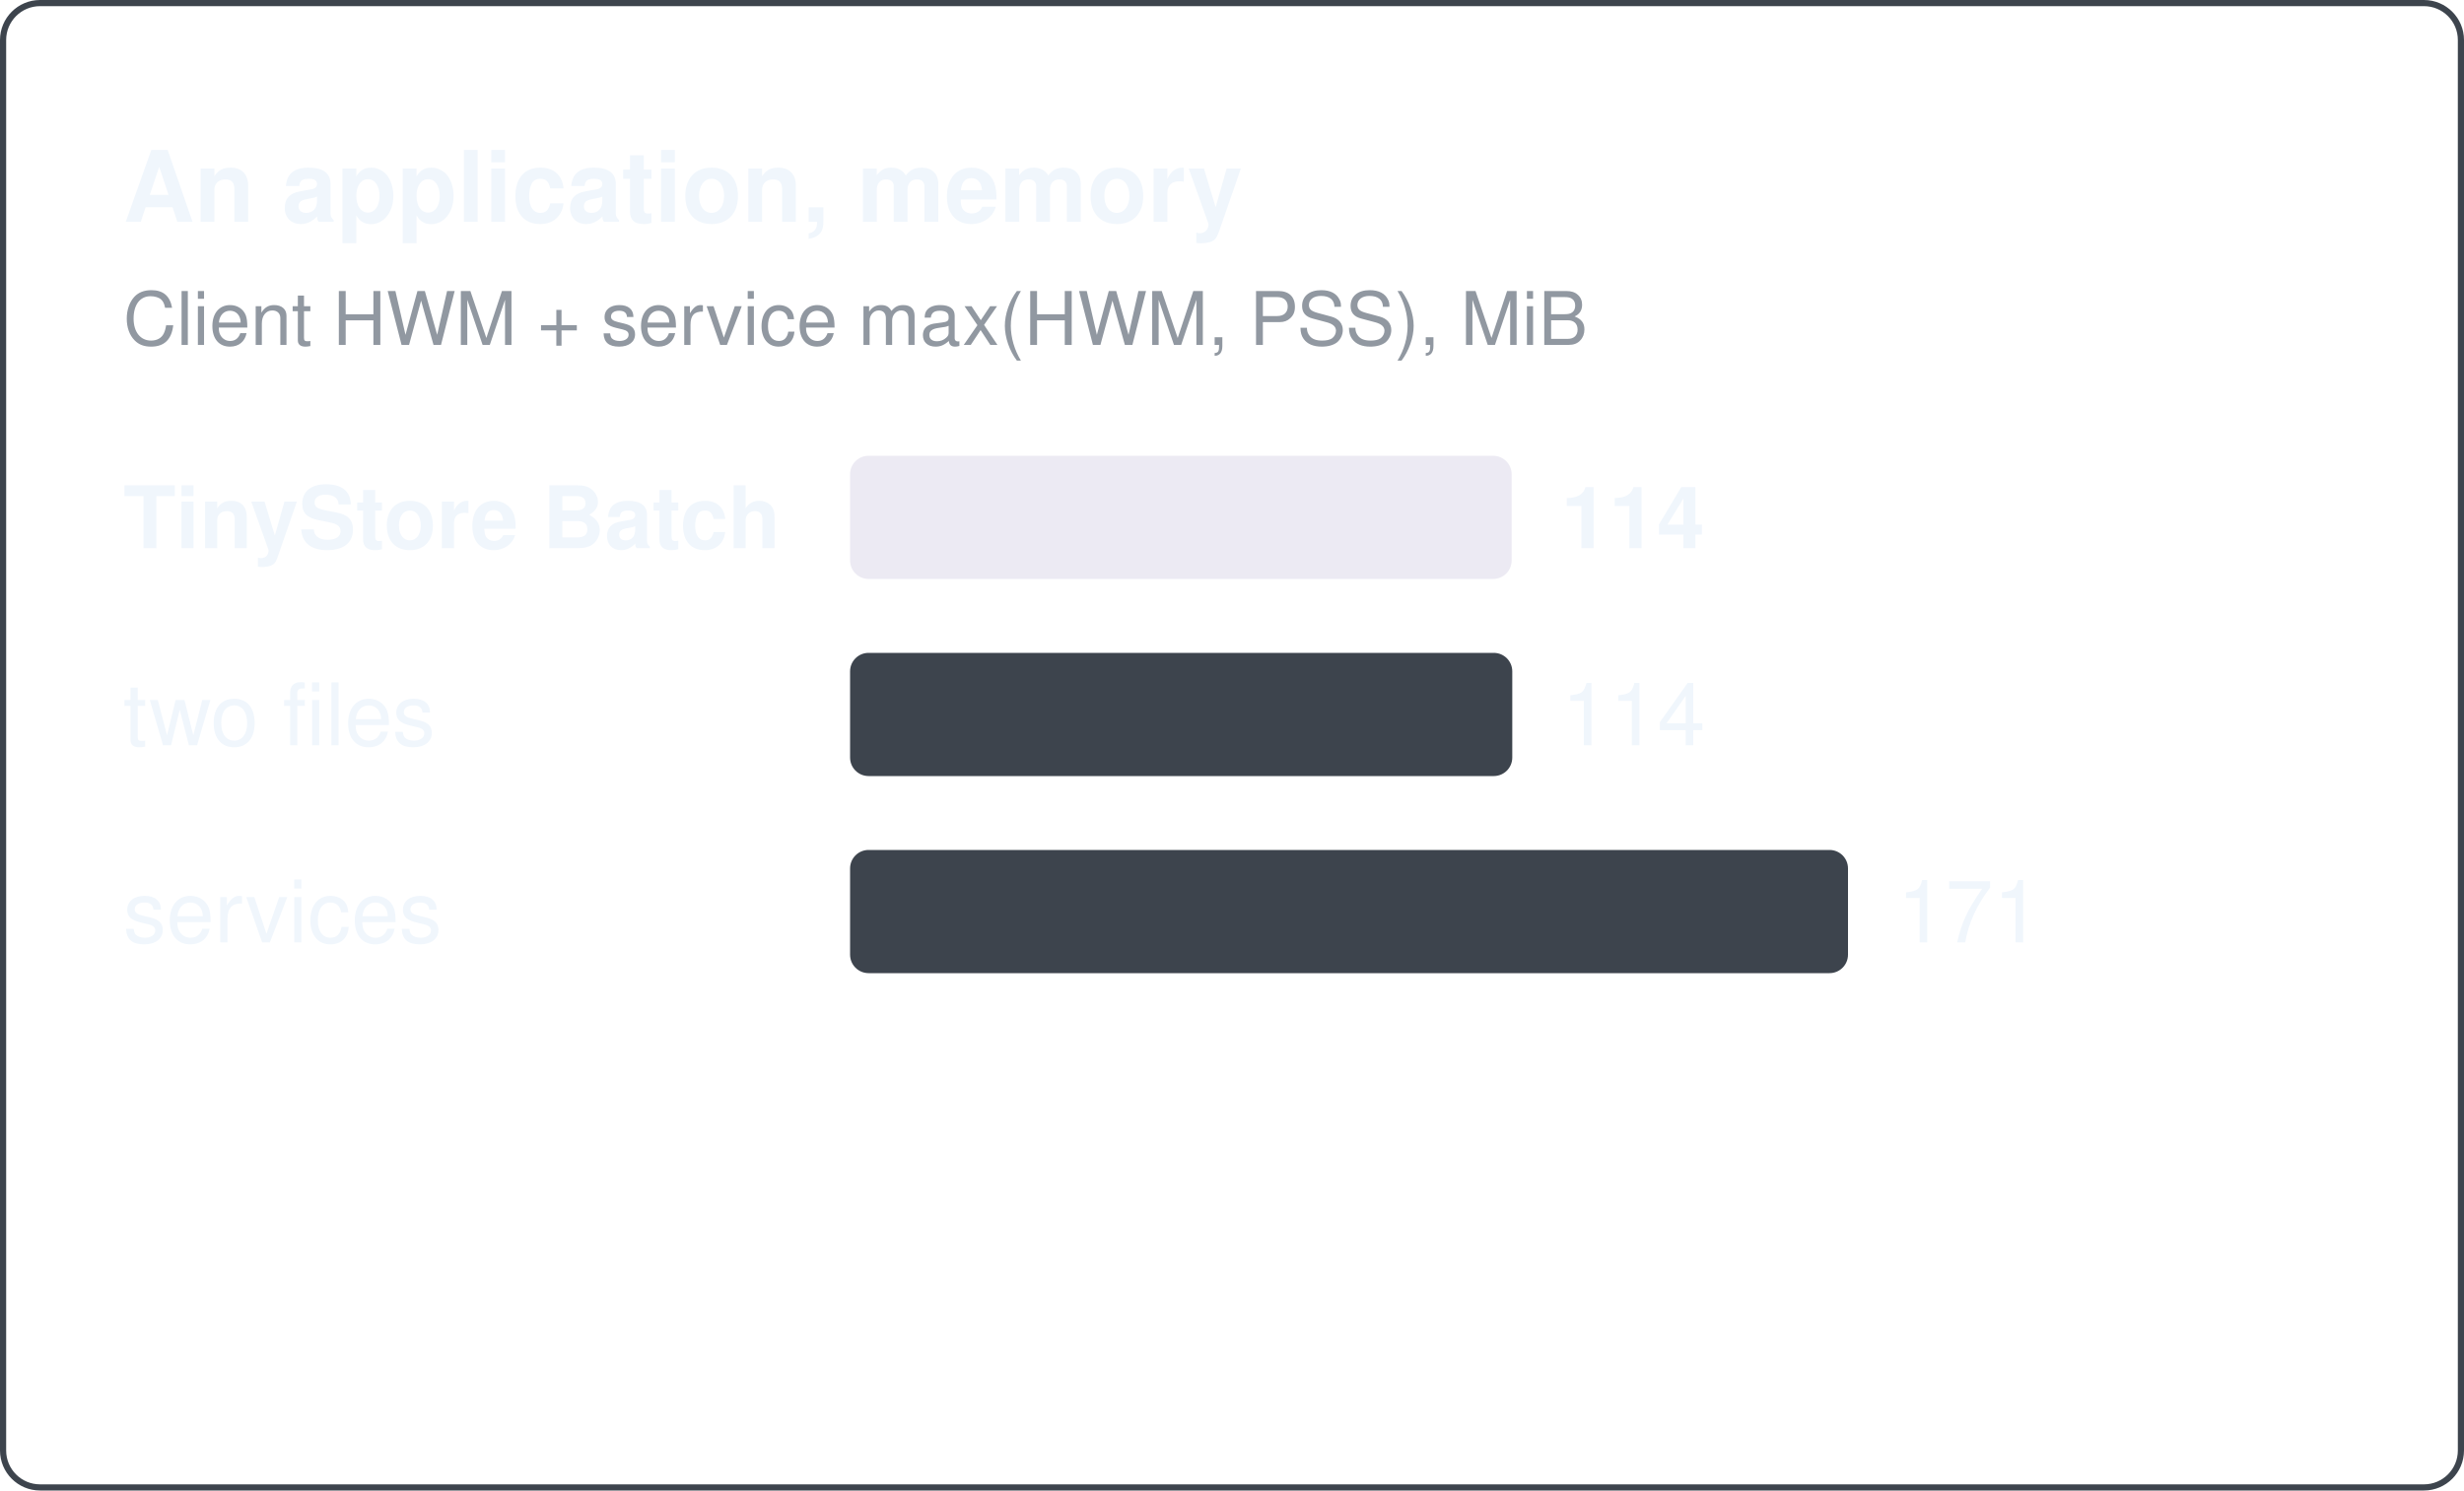
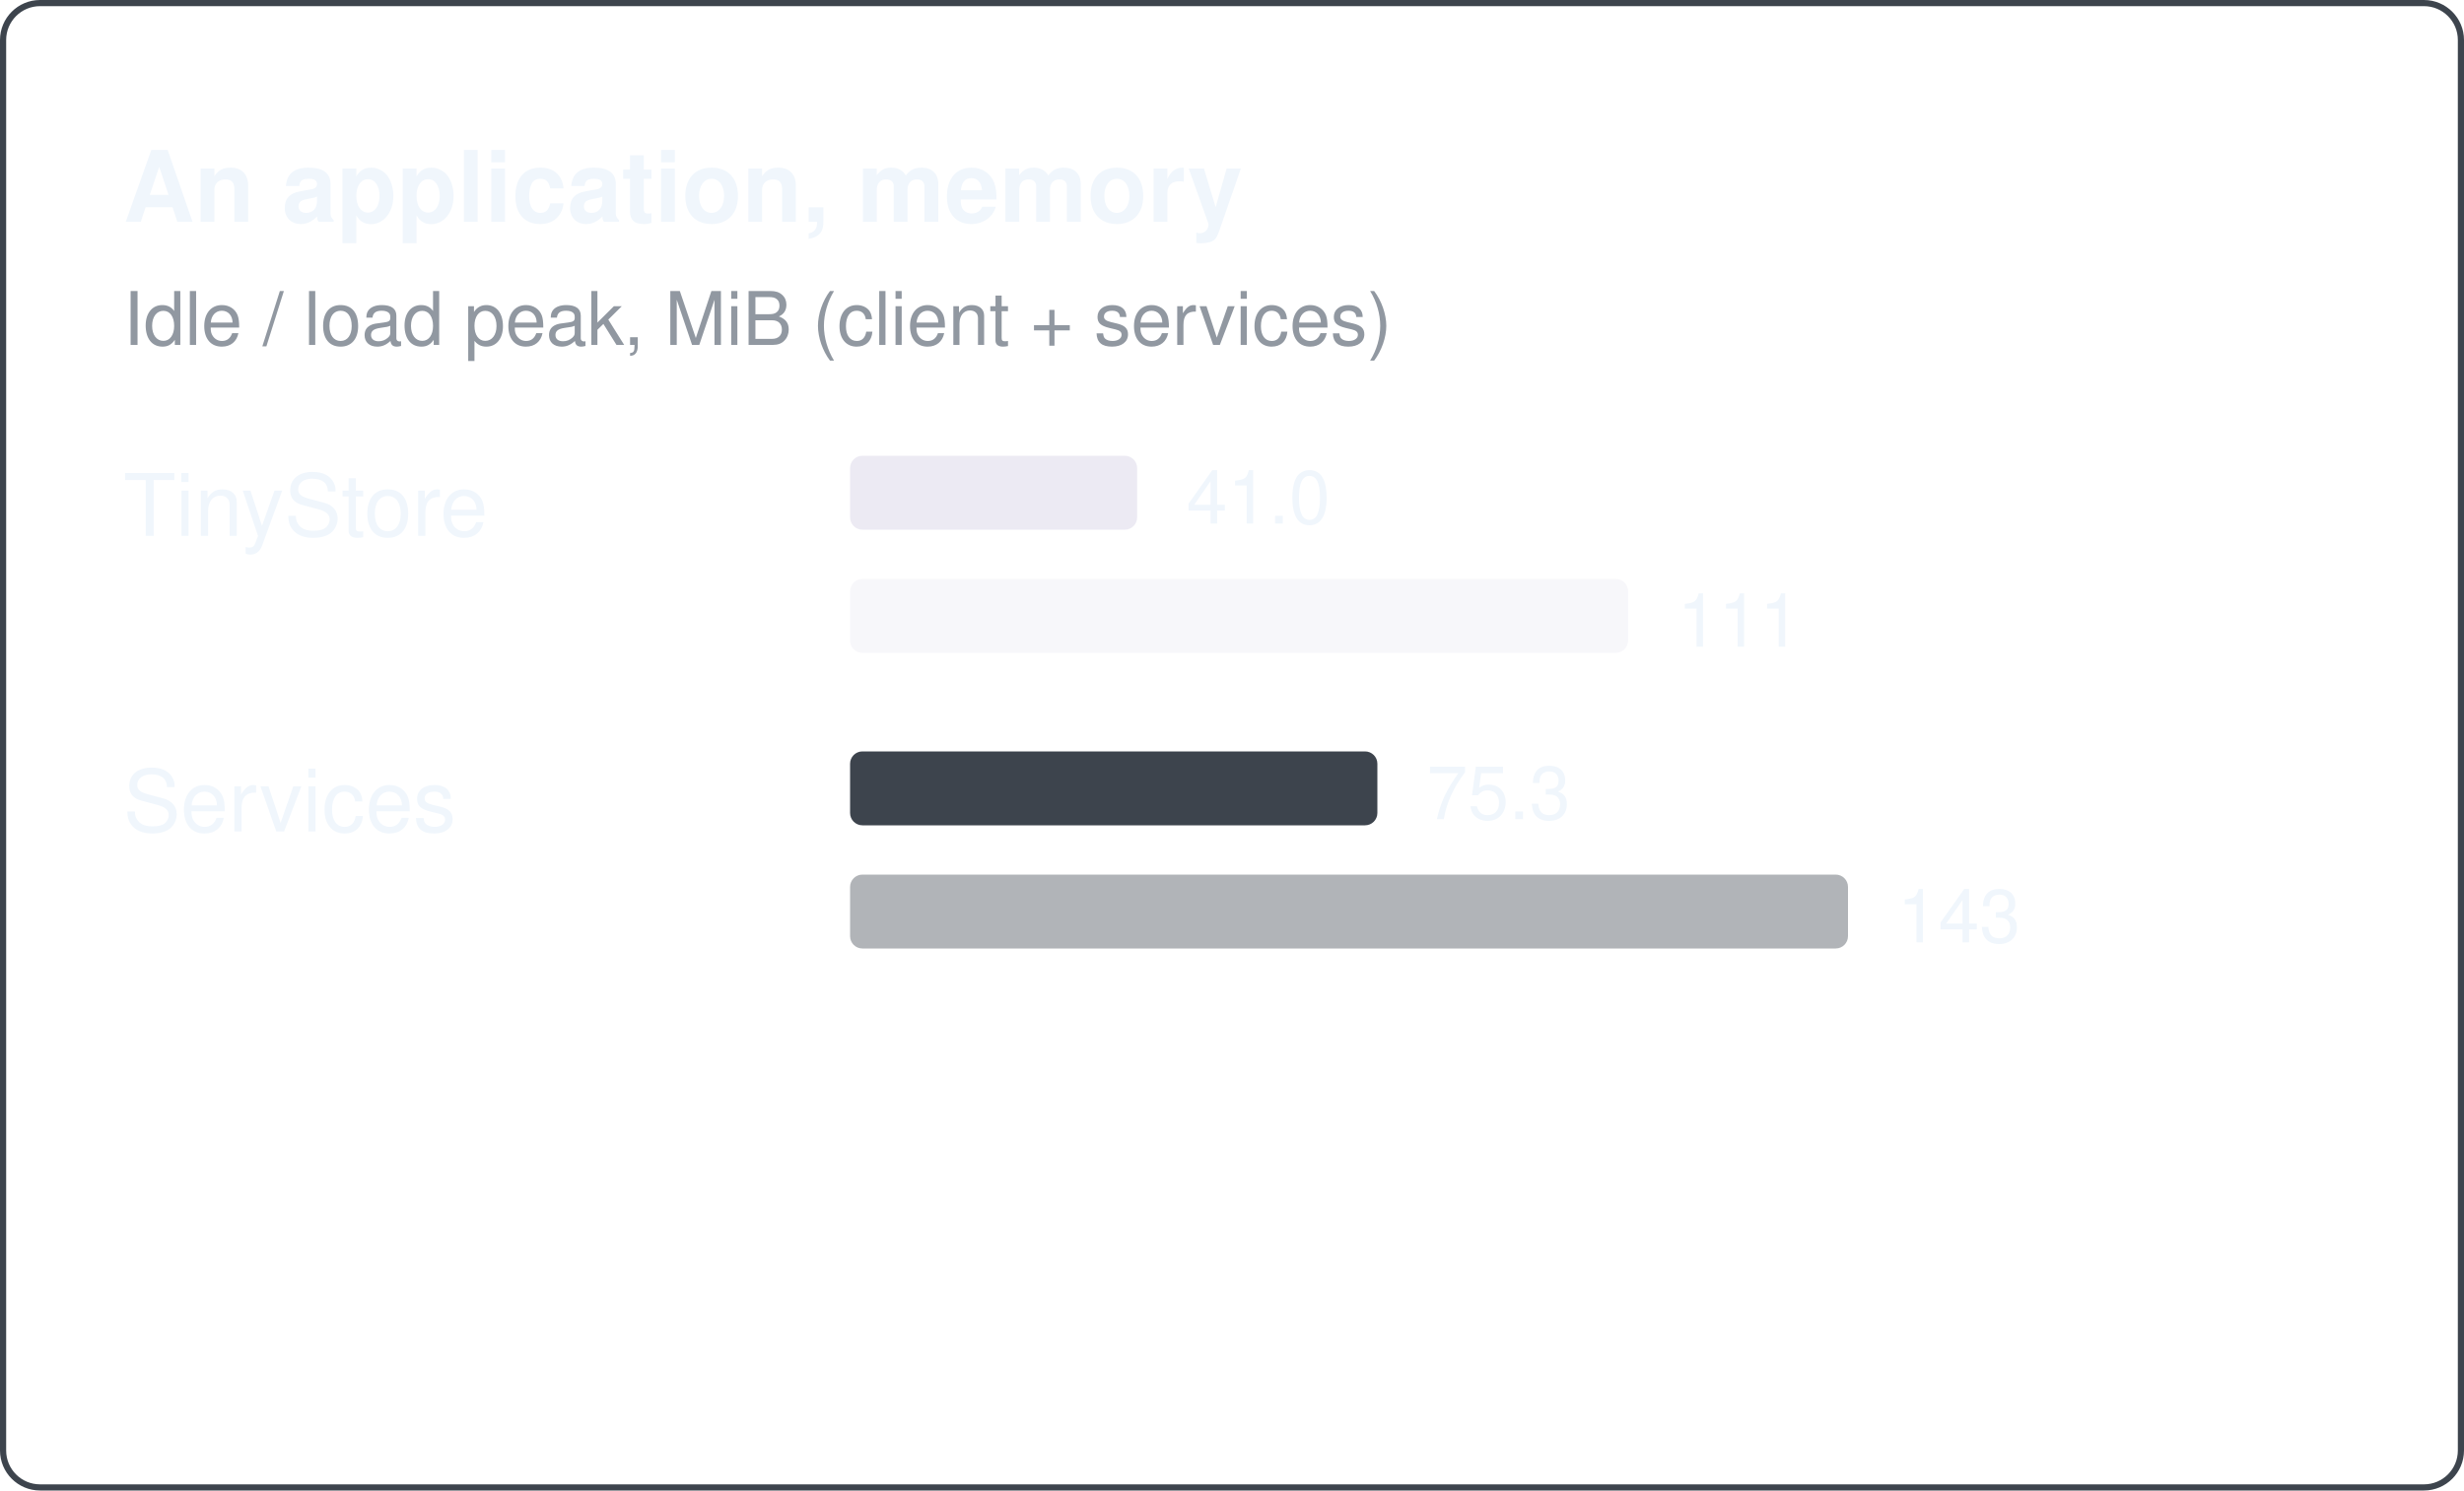
<svg xmlns="http://www.w3.org/2000/svg" width="400" height="242" viewBox="0 0 400 242" font-family="-apple-system, BlinkMacSystemFont, 'Segoe UI', Helvetica, Arial, sans-serif">
  <rect x="0.5" y="0.5" width="399" height="241" rx="6" fill="none" stroke="#3d444d" />
  <text x="20" y="36" font-size="16" font-weight="600" fill="#f0f6fc">An application, memory</text>
-   <text x="20" y="56" font-size="12" fill="#9198a1">Client HWM + service max(HWM, PSS), MiB</text>
-   <text x="20" y="89.0" font-size="14" font-weight="600" fill="#f0f6fc">TinyStore Batch</text>
-   <rect x="138" y="74" width="107.4" height="20" rx="3" fill="#ECEAF3" />
-   <text x="253.4" y="89.0" font-size="14" font-weight="600" fill="#f0f6fc">114</text>
-   <text x="20" y="121.0" font-size="14" font-weight="400" fill="#f0f6fc">two files</text>
-   <rect x="138" y="106" width="107.5" height="20" rx="3" fill="#3d444d" />
-   <text x="253.5" y="121.0" font-size="14" font-weight="400" fill="#f0f6fc">114</text>
-   <text x="20" y="153.0" font-size="14" font-weight="400" fill="#f0f6fc">services</text>
-   <rect x="138" y="138" width="162.0" height="20" rx="3" fill="#3d444d" />
-   <text x="308.0" y="153.0" font-size="14" font-weight="400" fill="#f0f6fc">171</text>
+   <text x="20" y="56" font-size="12" fill="#9198a1">Idle / load peak, MiB (client + services)</text>
+   <text x="20" y="87" font-size="14" fill="#f0f6fc">TinyStore</text>
+   <rect x="138" y="74" width="46.6" height="12" rx="2" fill="#ECEAF3" opacity="1" />
+   <text x="192.6" y="85" font-size="12" fill="#f0f6fc">41.0</text>
+   <rect x="138" y="94" width="126.3" height="12" rx="2" fill="#ECEAF3" opacity="0.4" />
+   <text x="272.3" y="105" font-size="12" fill="#f0f6fc">111</text>
+   <text x="20" y="135" font-size="14" fill="#f0f6fc">Services</text>
+   <rect x="138" y="122" width="85.6" height="12" rx="2" fill="#3d444d" opacity="1" />
+   <text x="231.6" y="133" font-size="12" fill="#f0f6fc">75.3</text>
+   <rect x="138" y="142" width="162.0" height="12" rx="2" fill="#3d444d" opacity="0.4" />
+   <text x="308.0" y="153" font-size="12" fill="#f0f6fc">143</text>
</svg>
